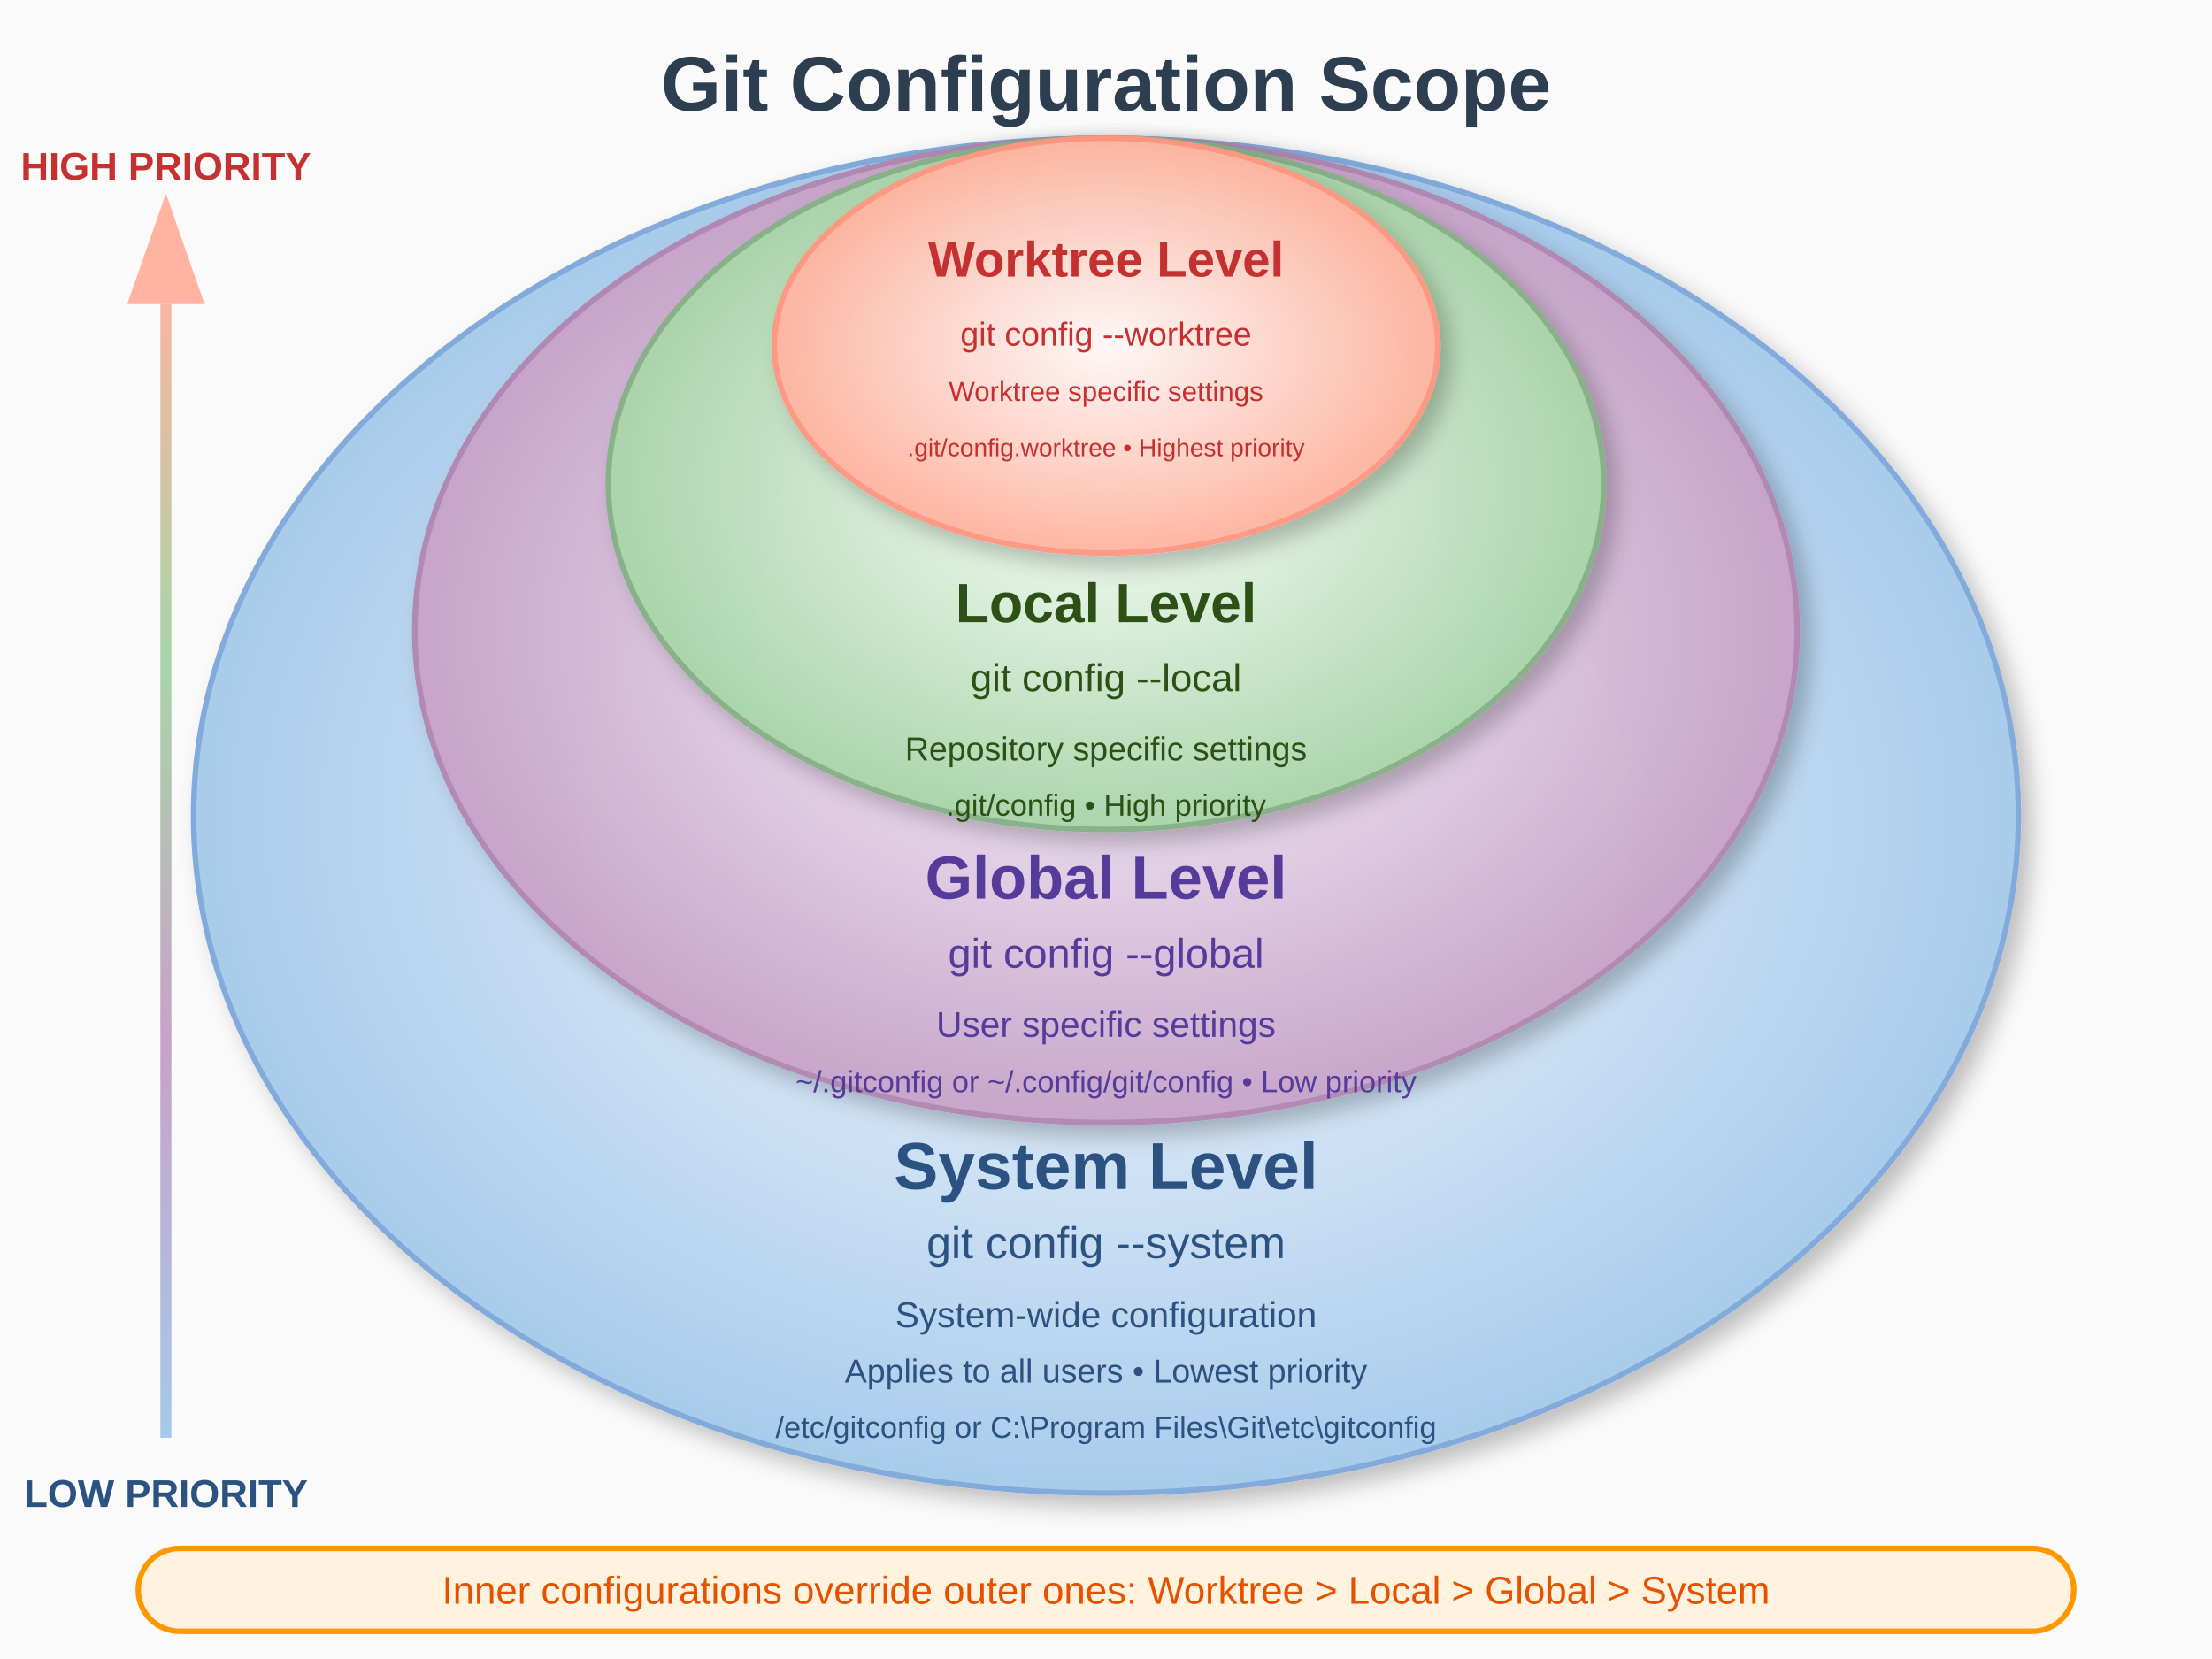
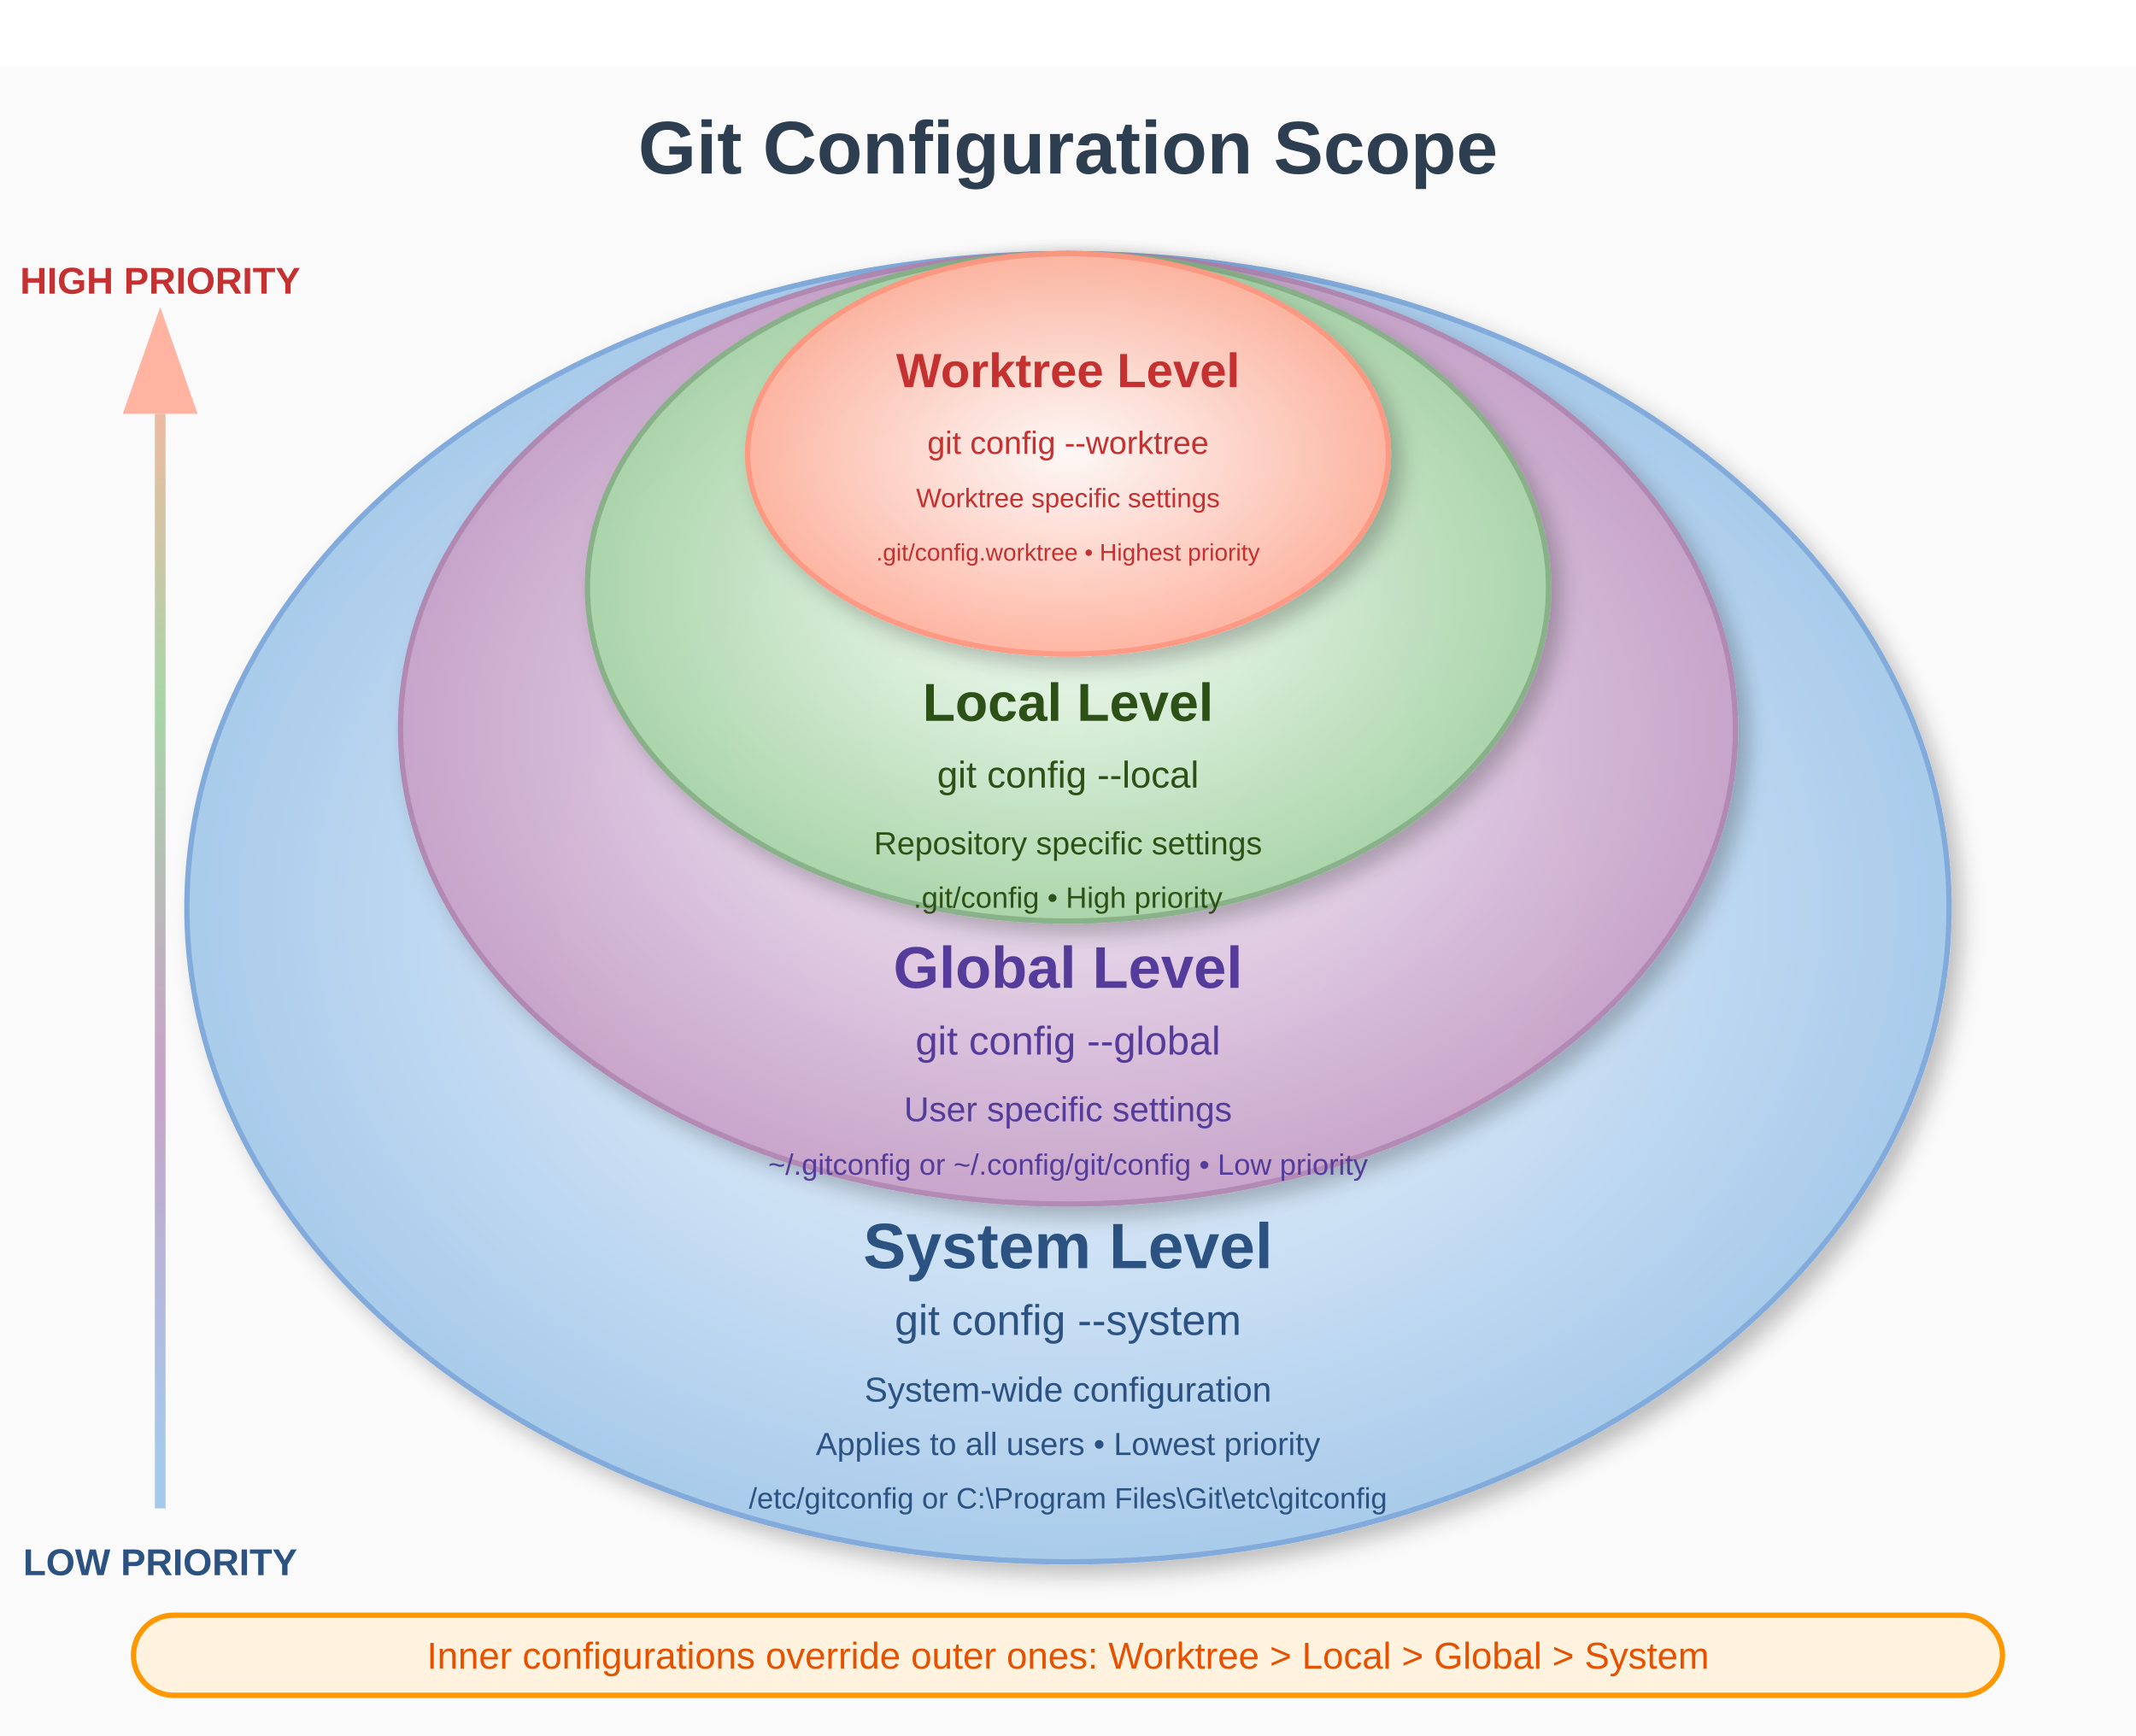
- <svg xmlns="http://www.w3.org/2000/svg" width="800" height="600" viewBox="0 0 800 600">
+ <svg xmlns="http://www.w3.org/2000/svg" width="800" height="650" viewBox="0 0 800 600">
  <defs>
    <radialGradient id="systemGrad" cx="50%" cy="50%" r="50%">
      <stop offset="0%" style="stop-color:#f8faff;stop-opacity:1" />
      <stop offset="100%" style="stop-color:#a5c9ea;stop-opacity:1" />
    </radialGradient>
    <radialGradient id="globalGrad" cx="50%" cy="50%" r="50%">
      <stop offset="0%" style="stop-color:#faf8ff;stop-opacity:1" />
      <stop offset="100%" style="stop-color:#c8a2c8;stop-opacity:1" />
    </radialGradient>
    <radialGradient id="localGrad" cx="50%" cy="50%" r="50%">
      <stop offset="0%" style="stop-color:#f8fff8;stop-opacity:1" />
      <stop offset="100%" style="stop-color:#a8d5a8;stop-opacity:1" />
    </radialGradient>
    <radialGradient id="worktreeGrad" cx="50%" cy="50%" r="50%">
      <stop offset="0%" style="stop-color:#fff8f8;stop-opacity:1" />
      <stop offset="100%" style="stop-color:#ffb3a0;stop-opacity:1" />
    </radialGradient>
    <linearGradient id="priorityArrowGrad" x1="60" y1="100" x2="60" y2="520" gradientUnits="userSpaceOnUse">
      <stop offset="0%" style="stop-color:#ffb3a0;stop-opacity:1" />
      <stop offset="33%" style="stop-color:#a8d5a8;stop-opacity:1" />
      <stop offset="66%" style="stop-color:#c8a2c8;stop-opacity:1" />
      <stop offset="100%" style="stop-color:#a5c9ea;stop-opacity:1" />
    </linearGradient>
    <filter id="shadow" x="-20%" y="-20%" width="140%" height="140%">
      <feDropShadow dx="4" dy="4" stdDeviation="4" flood-color="#00000040" />
    </filter>
  </defs>
-   <rect width="800" height="600" fill="#fafafa" />
+   <rect width="800" height="650" fill="#fafafa" />
  <text x="400" y="40" text-anchor="middle" font-family="Arial, sans-serif" font-size="28" font-weight="bold" fill="#2c3e50">
    Git Configuration Scope
  </text>
-   <ellipse cx="400" cy="295" rx="330" ry="245" fill="url(#systemGrad)" stroke="#7ba7d9" stroke-width="2" filter="url(#shadow)" opacity="0.95" />
-   <text x="400" y="430" text-anchor="middle" font-family="Arial, sans-serif" font-size="24" font-weight="bold" fill="#2c5282">
+   <ellipse cx="400" cy="315" rx="330" ry="245" fill="url(#systemGrad)" stroke="#7ba7d9" stroke-width="2" filter="url(#shadow)" opacity="0.95" />
+   <text x="400" y="450" text-anchor="middle" font-family="Arial, sans-serif" font-size="24" font-weight="bold" fill="#2c5282">
    System Level
  </text>
-   <text x="400" y="455" text-anchor="middle" font-family="Arial, sans-serif" font-size="16" fill="#2c5282">
+   <text x="400" y="475" text-anchor="middle" font-family="Arial, sans-serif" font-size="16" fill="#2c5282">
    git config --system
  </text>
-   <text x="400" y="480" text-anchor="middle" font-family="Arial, sans-serif" font-size="13" fill="#2c5282">
+   <text x="400" y="500" text-anchor="middle" font-family="Arial, sans-serif" font-size="13" fill="#2c5282">
    System-wide configuration
  </text>
-   <text x="400" y="500" text-anchor="middle" font-family="Arial, sans-serif" font-size="12" fill="#2c5282">
+   <text x="400" y="520" text-anchor="middle" font-family="Arial, sans-serif" font-size="12" fill="#2c5282">
    Applies to all users • Lowest priority
  </text>
-   <text x="400" y="520" text-anchor="middle" font-family="Arial, sans-serif" font-size="11" fill="#2c5282">
+   <text x="400" y="540" text-anchor="middle" font-family="Arial, sans-serif" font-size="11" fill="#2c5282">
    /etc/gitconfig or C:\Program Files\Git\etc\gitconfig
  </text>
-   <ellipse cx="400" cy="228" rx="250" ry="178" fill="url(#globalGrad)" stroke="#b085b0" stroke-width="2" filter="url(#shadow)" opacity="0.95" />
-   <text x="400" y="325" text-anchor="middle" font-family="Arial, sans-serif" font-size="22" font-weight="bold" fill="#553c9a">
+   <ellipse cx="400" cy="248" rx="250" ry="178" fill="url(#globalGrad)" stroke="#b085b0" stroke-width="2" filter="url(#shadow)" opacity="0.95" />
+   <text x="400" y="345" text-anchor="middle" font-family="Arial, sans-serif" font-size="22" font-weight="bold" fill="#553c9a">
    Global Level
  </text>
-   <text x="400" y="350" text-anchor="middle" font-family="Arial, sans-serif" font-size="15" fill="#553c9a">
+   <text x="400" y="370" text-anchor="middle" font-family="Arial, sans-serif" font-size="15" fill="#553c9a">
    git config --global
  </text>
-   <text x="400" y="375" text-anchor="middle" font-family="Arial, sans-serif" font-size="13" fill="#553c9a">
+   <text x="400" y="395" text-anchor="middle" font-family="Arial, sans-serif" font-size="13" fill="#553c9a">
    User specific settings
  </text>
-   <text x="400" y="395" text-anchor="middle" font-family="Arial, sans-serif" font-size="11" fill="#553c9a">
+   <text x="400" y="415" text-anchor="middle" font-family="Arial, sans-serif" font-size="11" fill="#553c9a">
    ~/.gitconfig or ~/.config/git/config • Low priority
  </text>
-   <ellipse cx="400" cy="175" rx="180" ry="125" fill="url(#localGrad)" stroke="#85b085" stroke-width="2" filter="url(#shadow)" opacity="0.95" />
-   <text x="400" y="225" text-anchor="middle" font-family="Arial, sans-serif" font-size="20" font-weight="bold" fill="#2d5016">
+   <ellipse cx="400" cy="195" rx="180" ry="125" fill="url(#localGrad)" stroke="#85b085" stroke-width="2" filter="url(#shadow)" opacity="0.95" />
+   <text x="400" y="245" text-anchor="middle" font-family="Arial, sans-serif" font-size="20" font-weight="bold" fill="#2d5016">
    Local Level
  </text>
-   <text x="400" y="250" text-anchor="middle" font-family="Arial, sans-serif" font-size="14" fill="#2d5016">
+   <text x="400" y="270" text-anchor="middle" font-family="Arial, sans-serif" font-size="14" fill="#2d5016">
    git config --local
  </text>
-   <text x="400" y="275" text-anchor="middle" font-family="Arial, sans-serif" font-size="12" fill="#2d5016">
+   <text x="400" y="295" text-anchor="middle" font-family="Arial, sans-serif" font-size="12" fill="#2d5016">
    Repository specific settings
  </text>
-   <text x="400" y="295" text-anchor="middle" font-family="Arial, sans-serif" font-size="11" fill="#2d5016">
+   <text x="400" y="315" text-anchor="middle" font-family="Arial, sans-serif" font-size="11" fill="#2d5016">
    .git/config • High priority
  </text>
-   <ellipse cx="400" cy="125" rx="120" ry="75" fill="url(#worktreeGrad)" stroke="#ff9580" stroke-width="2" filter="url(#shadow)" opacity="0.95" />
-   <text x="400" y="100" text-anchor="middle" font-family="Arial, sans-serif" font-size="18" font-weight="bold" fill="#c53030">
+   <ellipse cx="400" cy="145" rx="120" ry="75" fill="url(#worktreeGrad)" stroke="#ff9580" stroke-width="2" filter="url(#shadow)" opacity="0.95" />
+   <text x="400" y="120" text-anchor="middle" font-family="Arial, sans-serif" font-size="18" font-weight="bold" fill="#c53030">
    Worktree Level
  </text>
-   <text x="400" y="125" text-anchor="middle" font-family="Arial, sans-serif" font-size="12" fill="#c53030">
+   <text x="400" y="145" text-anchor="middle" font-family="Arial, sans-serif" font-size="12" fill="#c53030">
    git config --worktree
  </text>
-   <text x="400" y="145" text-anchor="middle" font-family="Arial, sans-serif" font-size="10" fill="#c53030">
+   <text x="400" y="165" text-anchor="middle" font-family="Arial, sans-serif" font-size="10" fill="#c53030">
    Worktree specific settings
  </text>
-   <text x="400" y="165" text-anchor="middle" font-family="Arial, sans-serif" font-size="9" fill="#c53030">
+   <text x="400" y="185" text-anchor="middle" font-family="Arial, sans-serif" font-size="9" fill="#c53030">
    .git/config.worktree • Highest priority
  </text>
  <defs>
    <marker id="arrowhead" markerWidth="10" markerHeight="7" refX="0" refY="3.5" orient="auto" markerUnits="strokeWidth">
      <polygon points="0 0, 10 3.5, 0 7" fill="#ffb3a0" />
    </marker>
  </defs>
-   <line x1="60" y1="520" x2="60" y2="110" stroke="url(#priorityArrowGrad)" stroke-width="4" marker-end="url(#arrowhead)" />
-   <text x="60" y="65" text-anchor="middle" font-family="Arial, sans-serif" font-size="14" font-weight="bold" fill="#c53030">
+   <line x1="60" y1="540" x2="60" y2="130" stroke="url(#priorityArrowGrad)" stroke-width="4" marker-end="url(#arrowhead)" />
+   <text x="60" y="85" text-anchor="middle" font-family="Arial, sans-serif" font-size="14" font-weight="bold" fill="#c53030">
    HIGH PRIORITY
  </text>
-   <text x="60" y="545" text-anchor="middle" font-family="Arial, sans-serif" font-size="14" font-weight="bold" fill="#2c5282">
+   <text x="60" y="565" text-anchor="middle" font-family="Arial, sans-serif" font-size="14" font-weight="bold" fill="#2c5282">
    LOW PRIORITY
  </text>
-   <rect x="50" y="560" width="700" height="30" rx="15" fill="#fff3e0" stroke="#ff9800" stroke-width="2" />
-   <text x="400" y="580" text-anchor="middle" font-family="Arial, sans-serif" font-size="14" fill="#e65100">
+   <rect x="50" y="580" width="700" height="30" rx="15" fill="#fff3e0" stroke="#ff9800" stroke-width="2" />
+   <text x="400" y="600" text-anchor="middle" font-family="Arial, sans-serif" font-size="14" fill="#e65100">
    Inner configurations override outer ones: Worktree &gt; Local &gt; Global &gt; System
  </text>
</svg>
